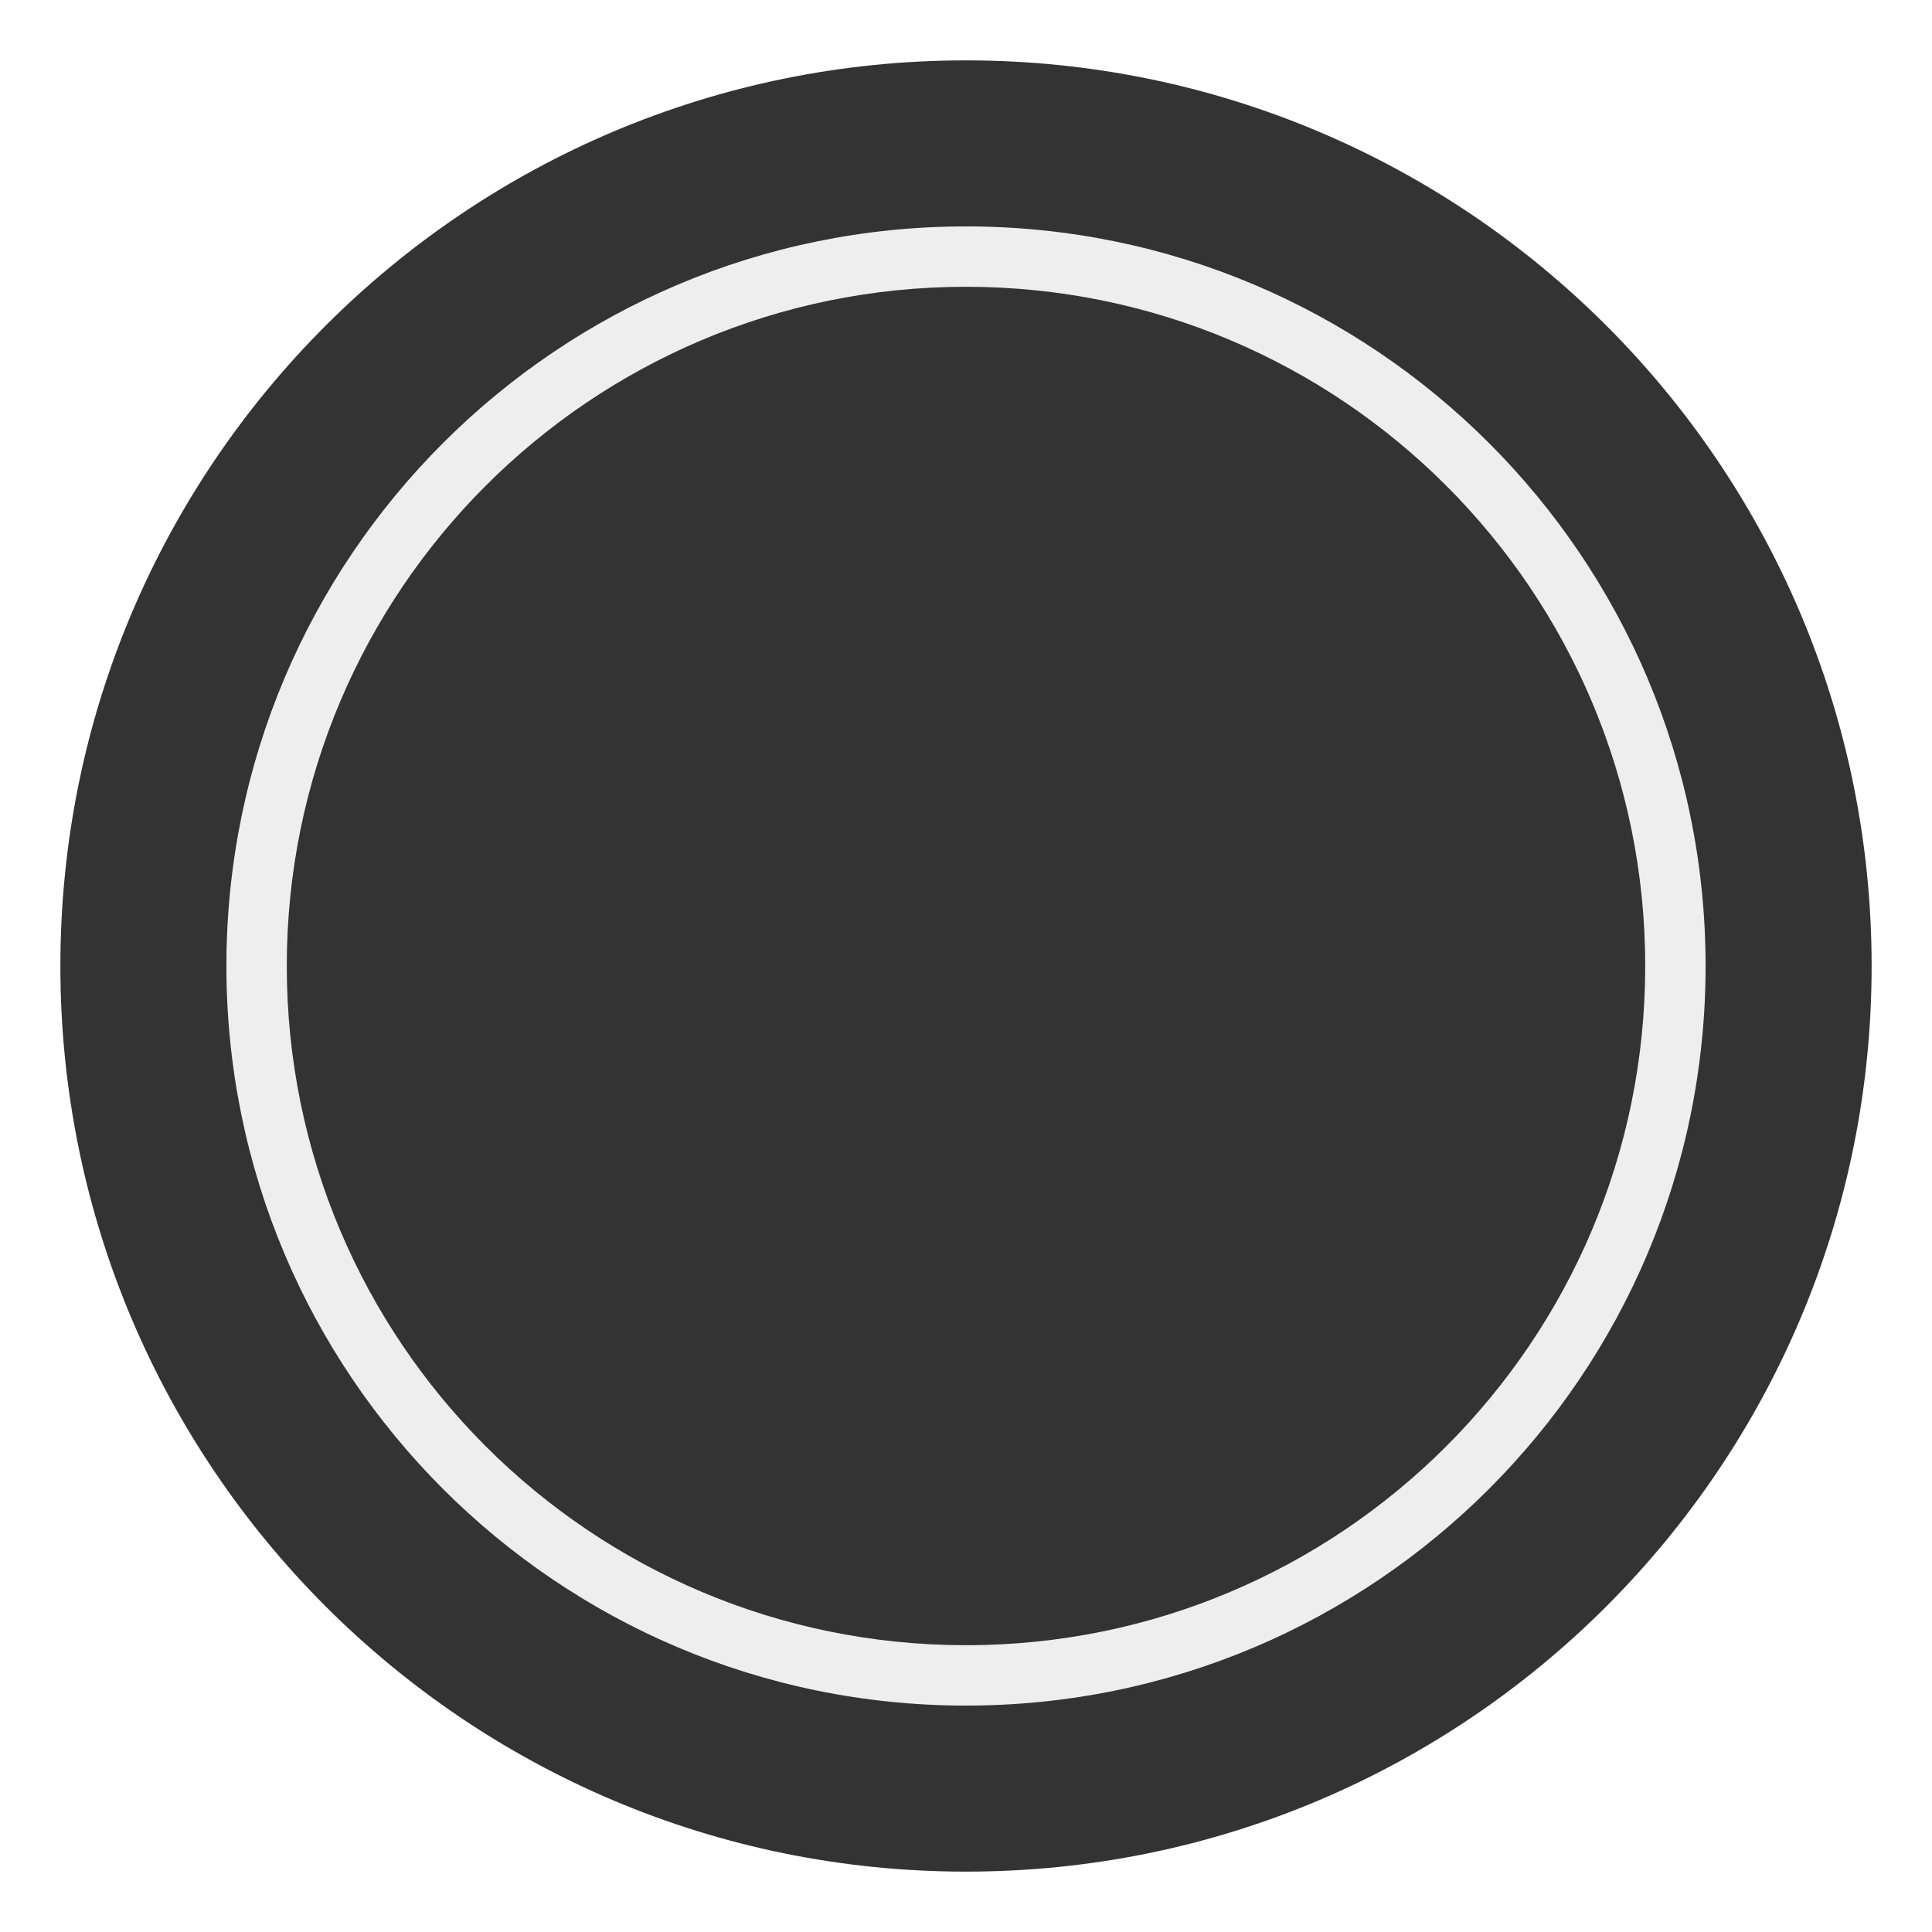
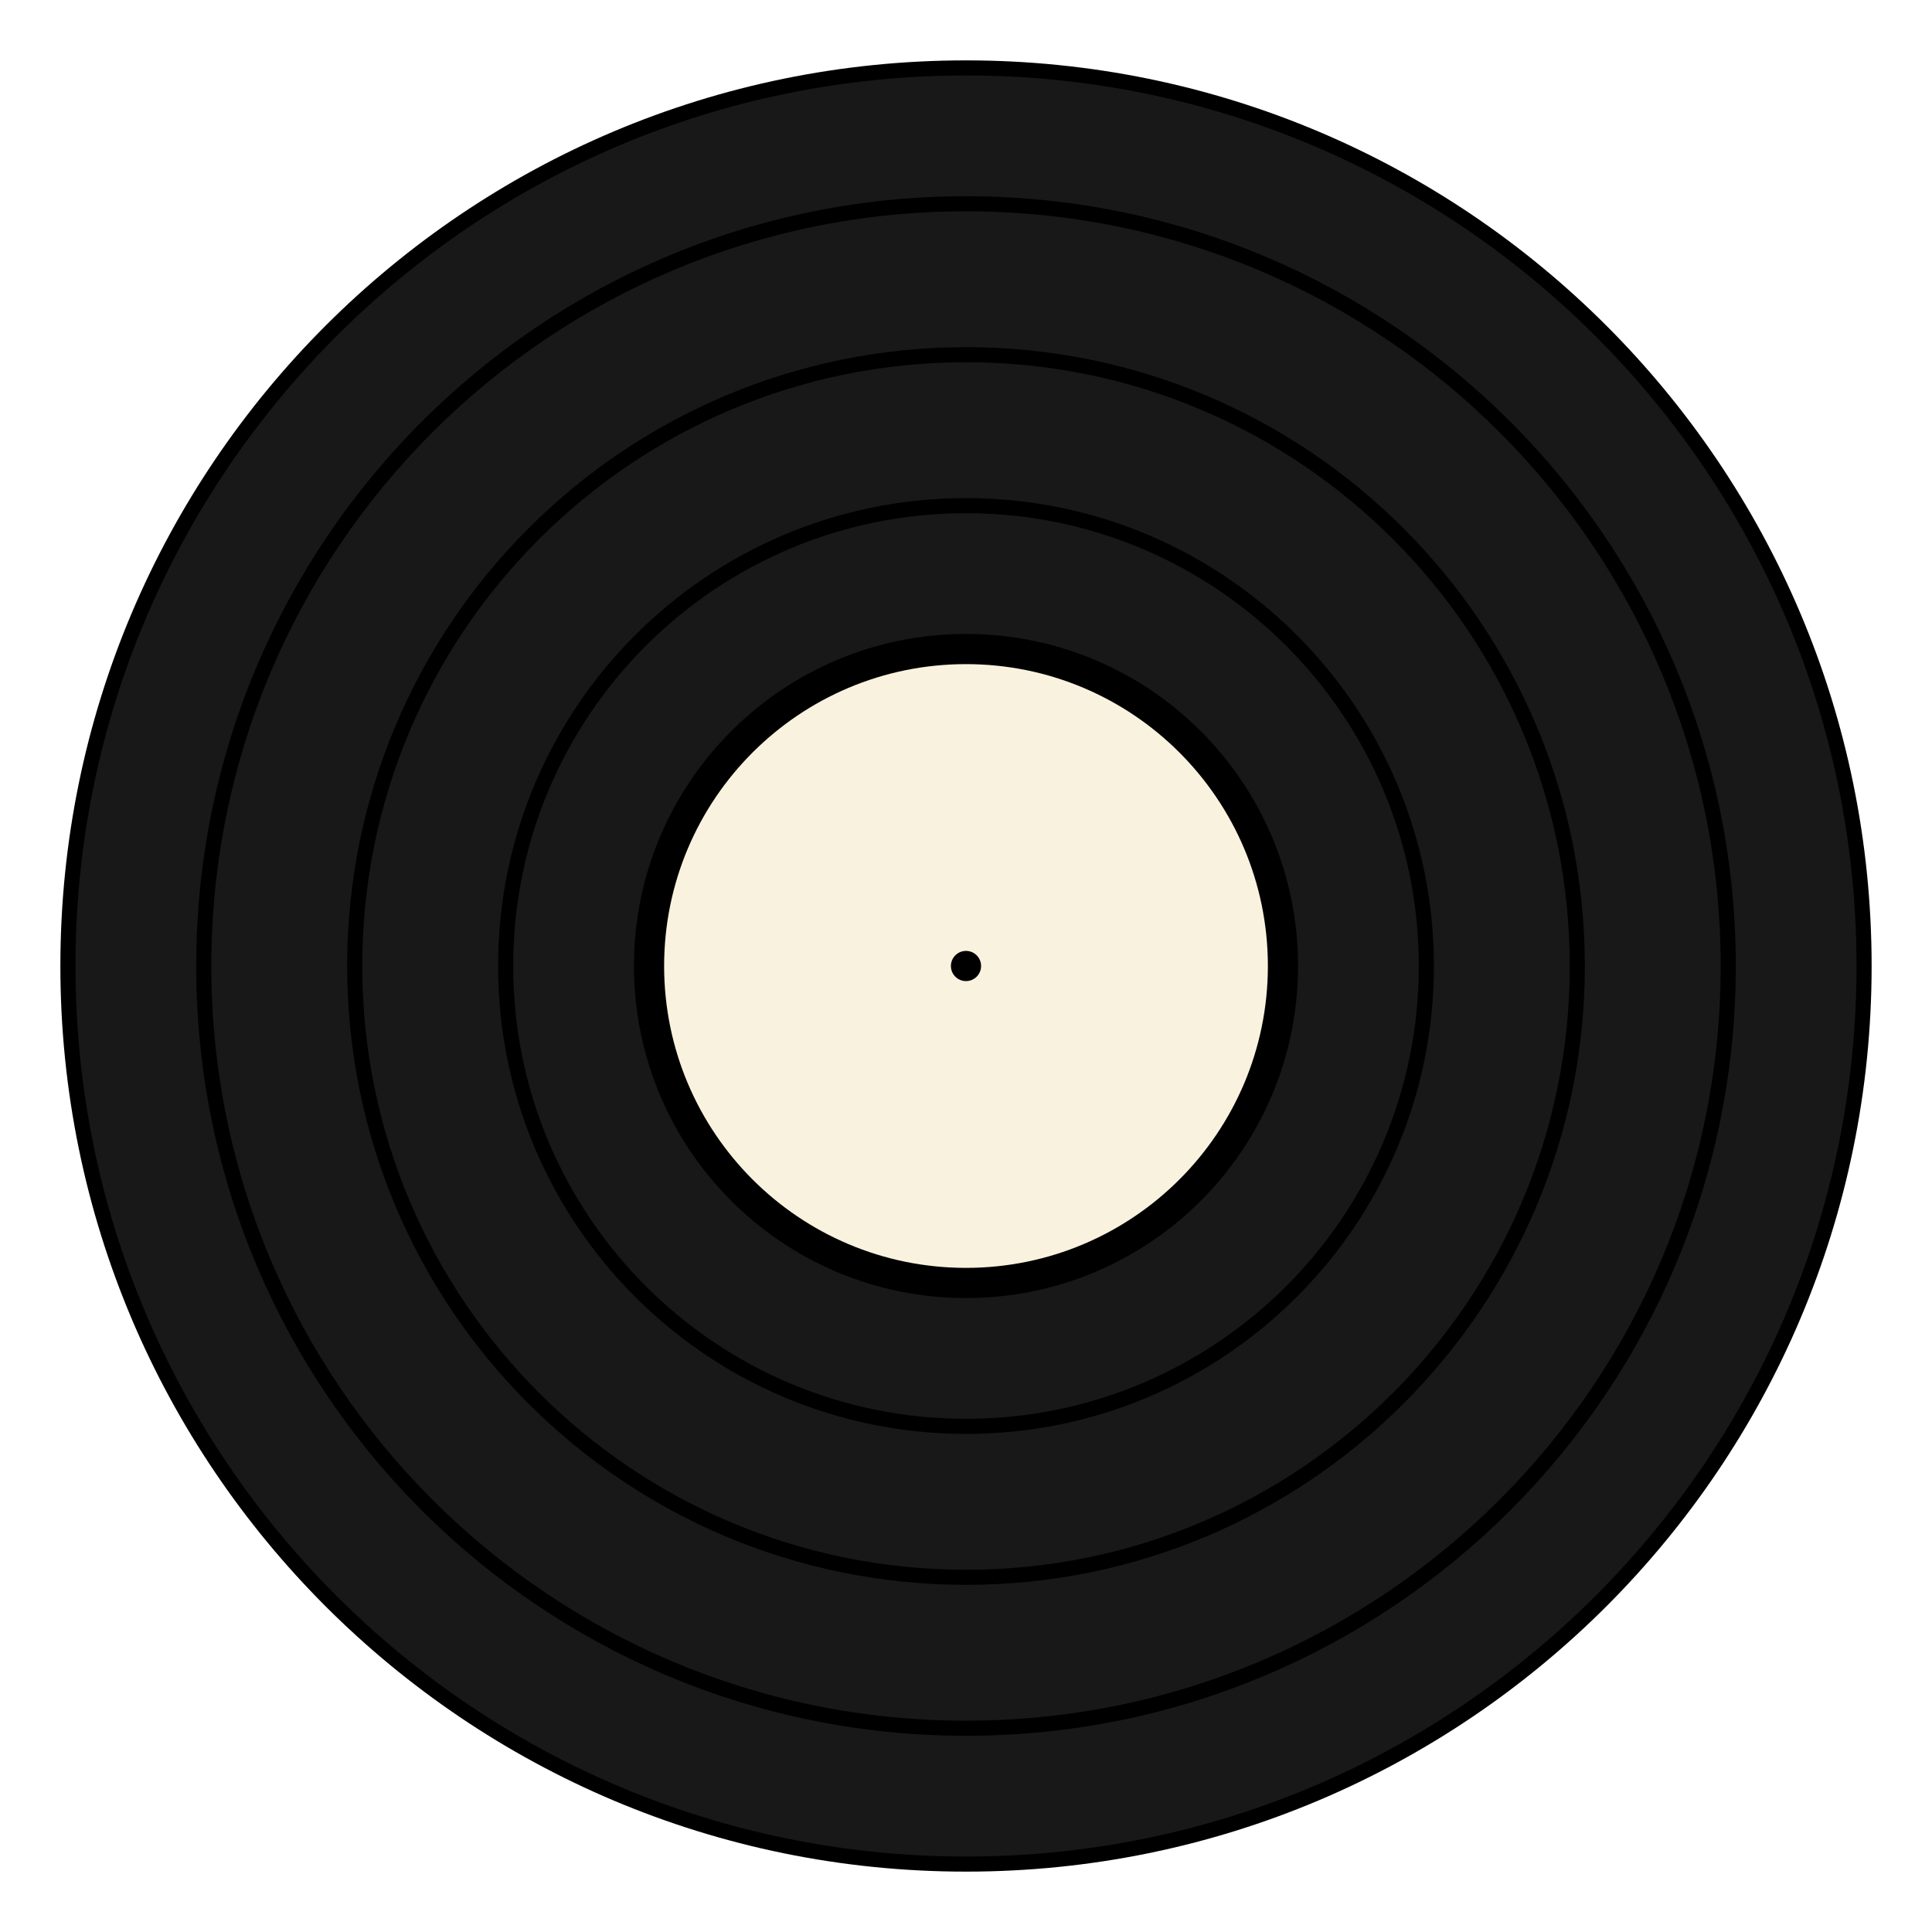
<svg xmlns="http://www.w3.org/2000/svg" width="300" height="300" viewBox="0 0 128 128" fill="none">
-   <circle cx="64" cy="64" r="60" fill="#333333" />
-   <circle cx="64" cy="64" r="49" fill="#EEEEEE" />
-   <circle cx="64" cy="64" r="45" fill="#333333" />
+   <circle cx="64" cy="64" r="60" fill="#000" />
+   <circle cx="64" cy="64" r="59" fill="#181818" />
+   <circle cx="64" cy="64" r="51" fill="#000" />
+   <circle cx="64" cy="64" r="50" fill="#181818" />
+   <circle cx="64" cy="64" r="41" fill="#000" />
+   <circle cx="64" cy="64" r="40" fill="#181818" />
+   <circle cx="64" cy="64" r="31" fill="#000" />
+   <circle cx="64" cy="64" r="30" fill="#181818" />
+   <circle cx="64" cy="64" r="22" fill="#000" />
+   <circle cx="64" cy="64" r="20" fill="#f9f2de" />
+   <circle cx="64" cy="64" r="1" fill="#000" />
</svg>
